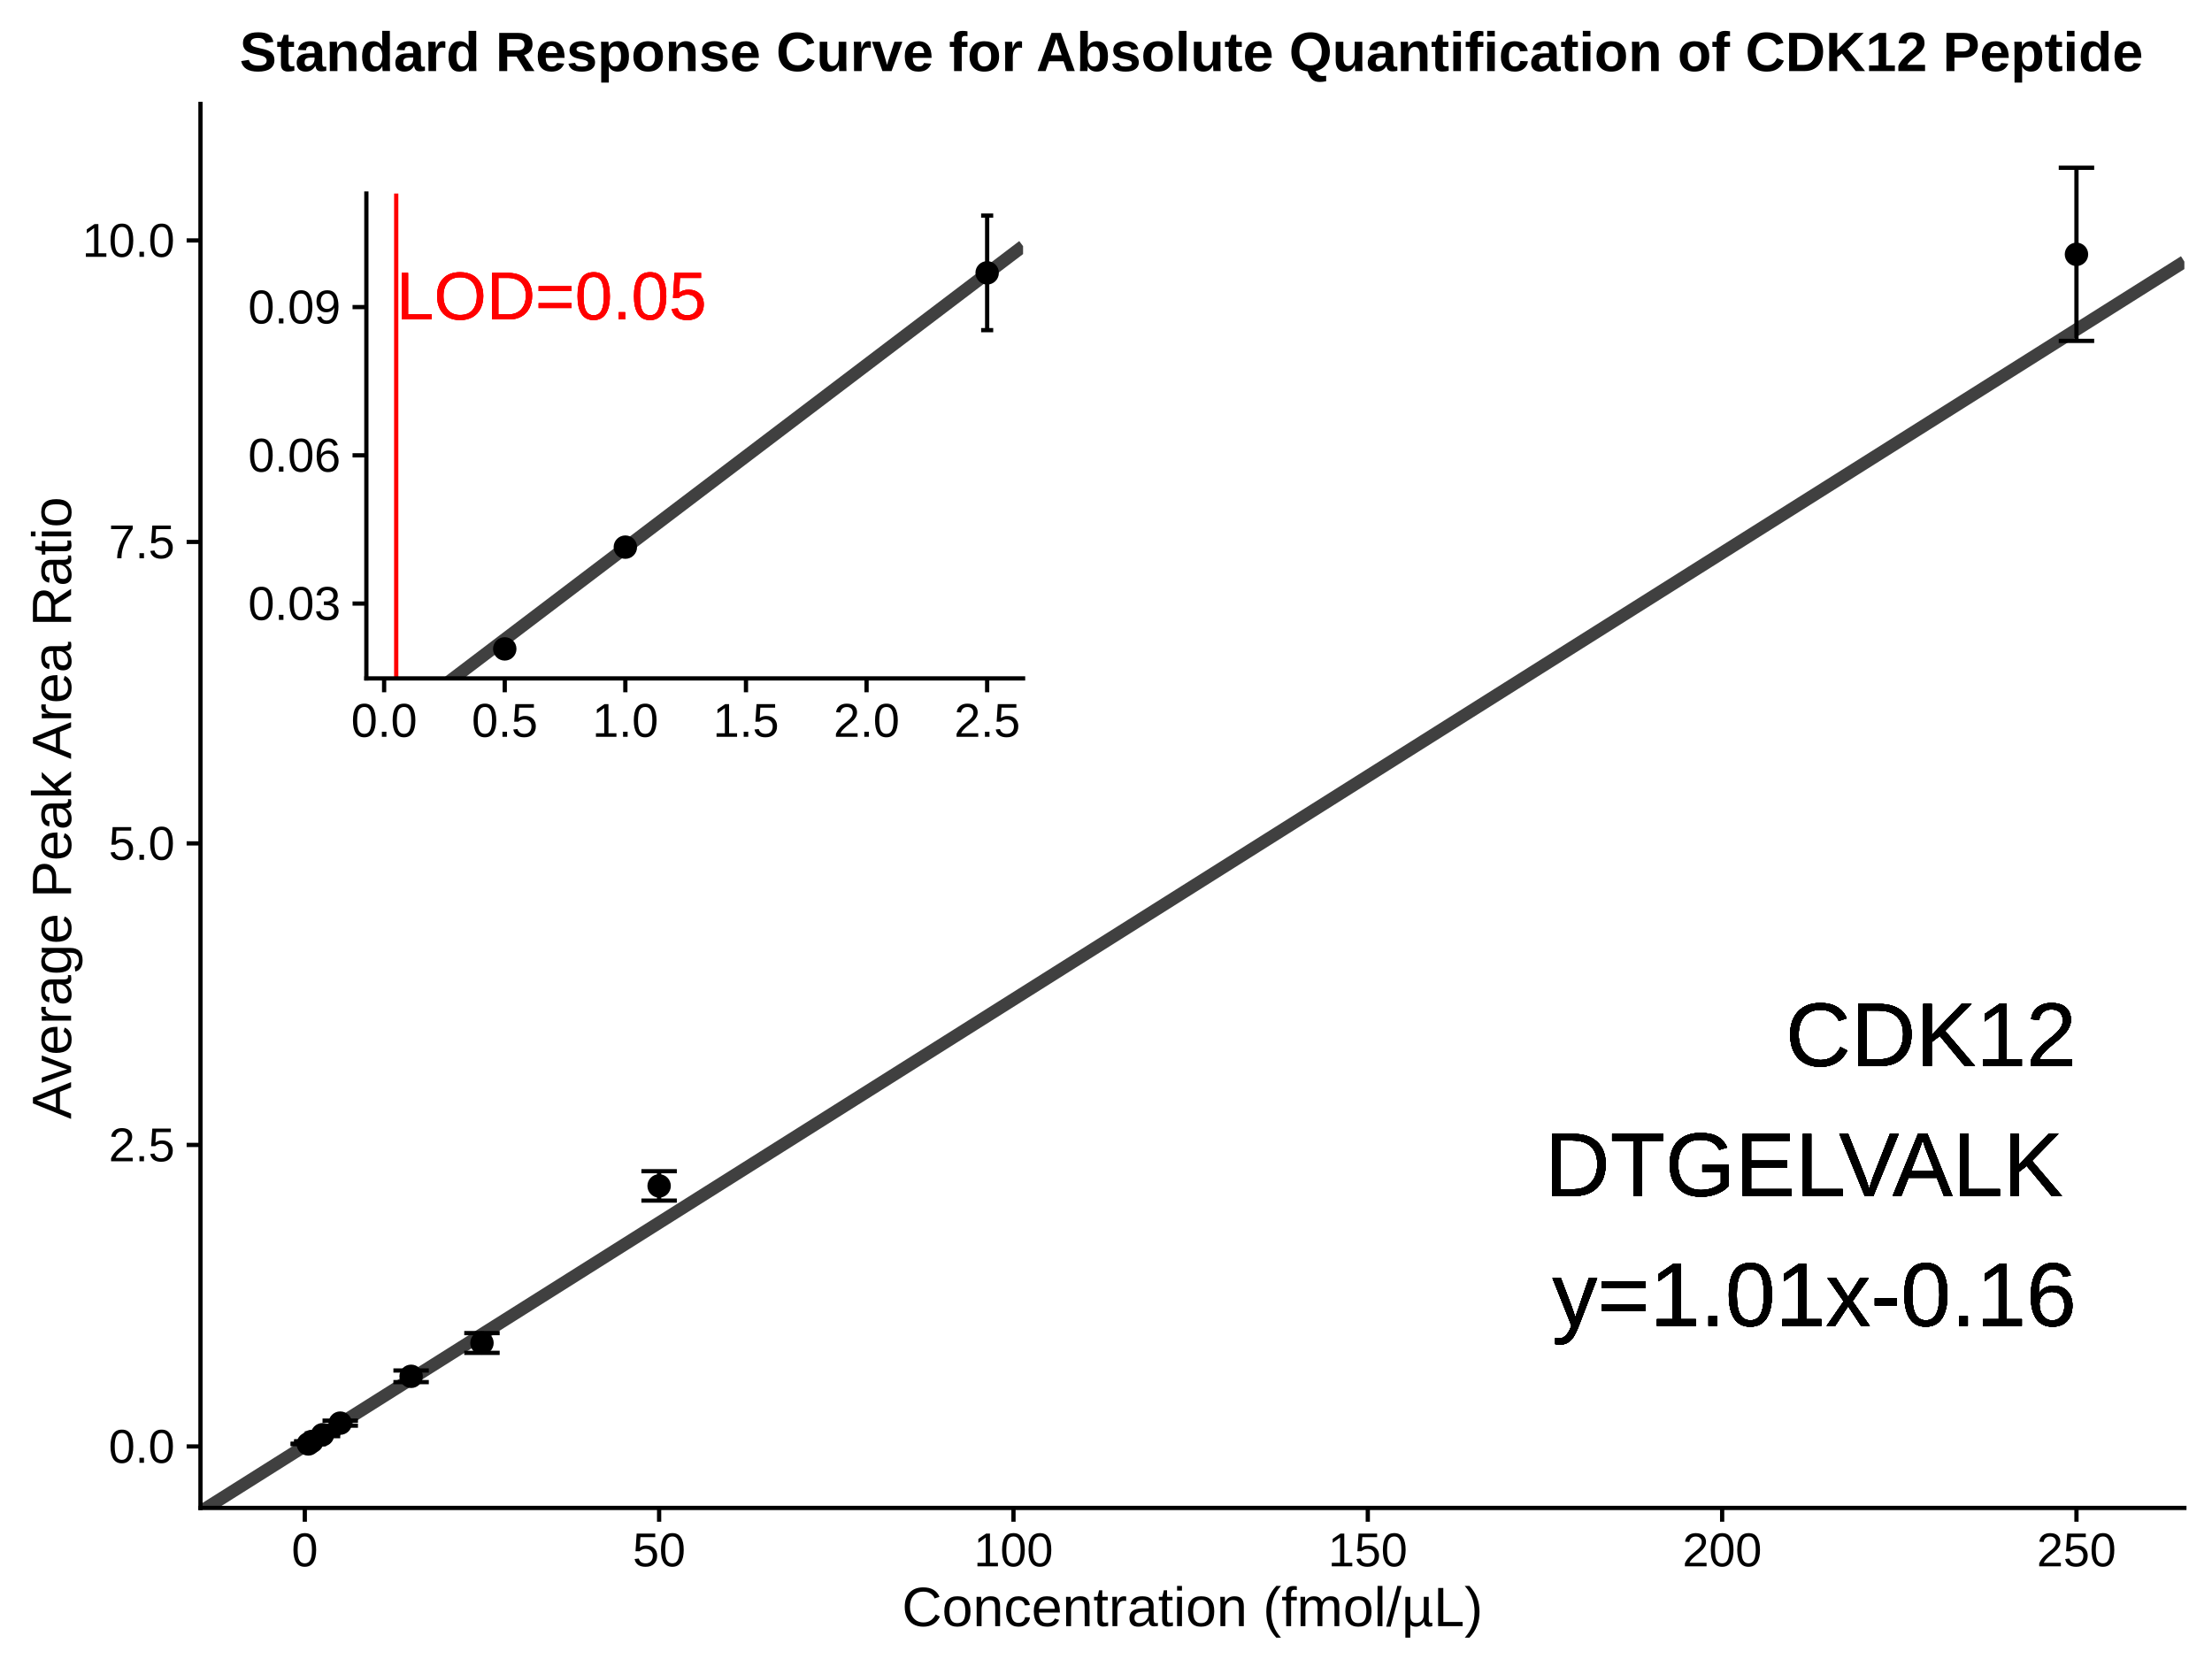
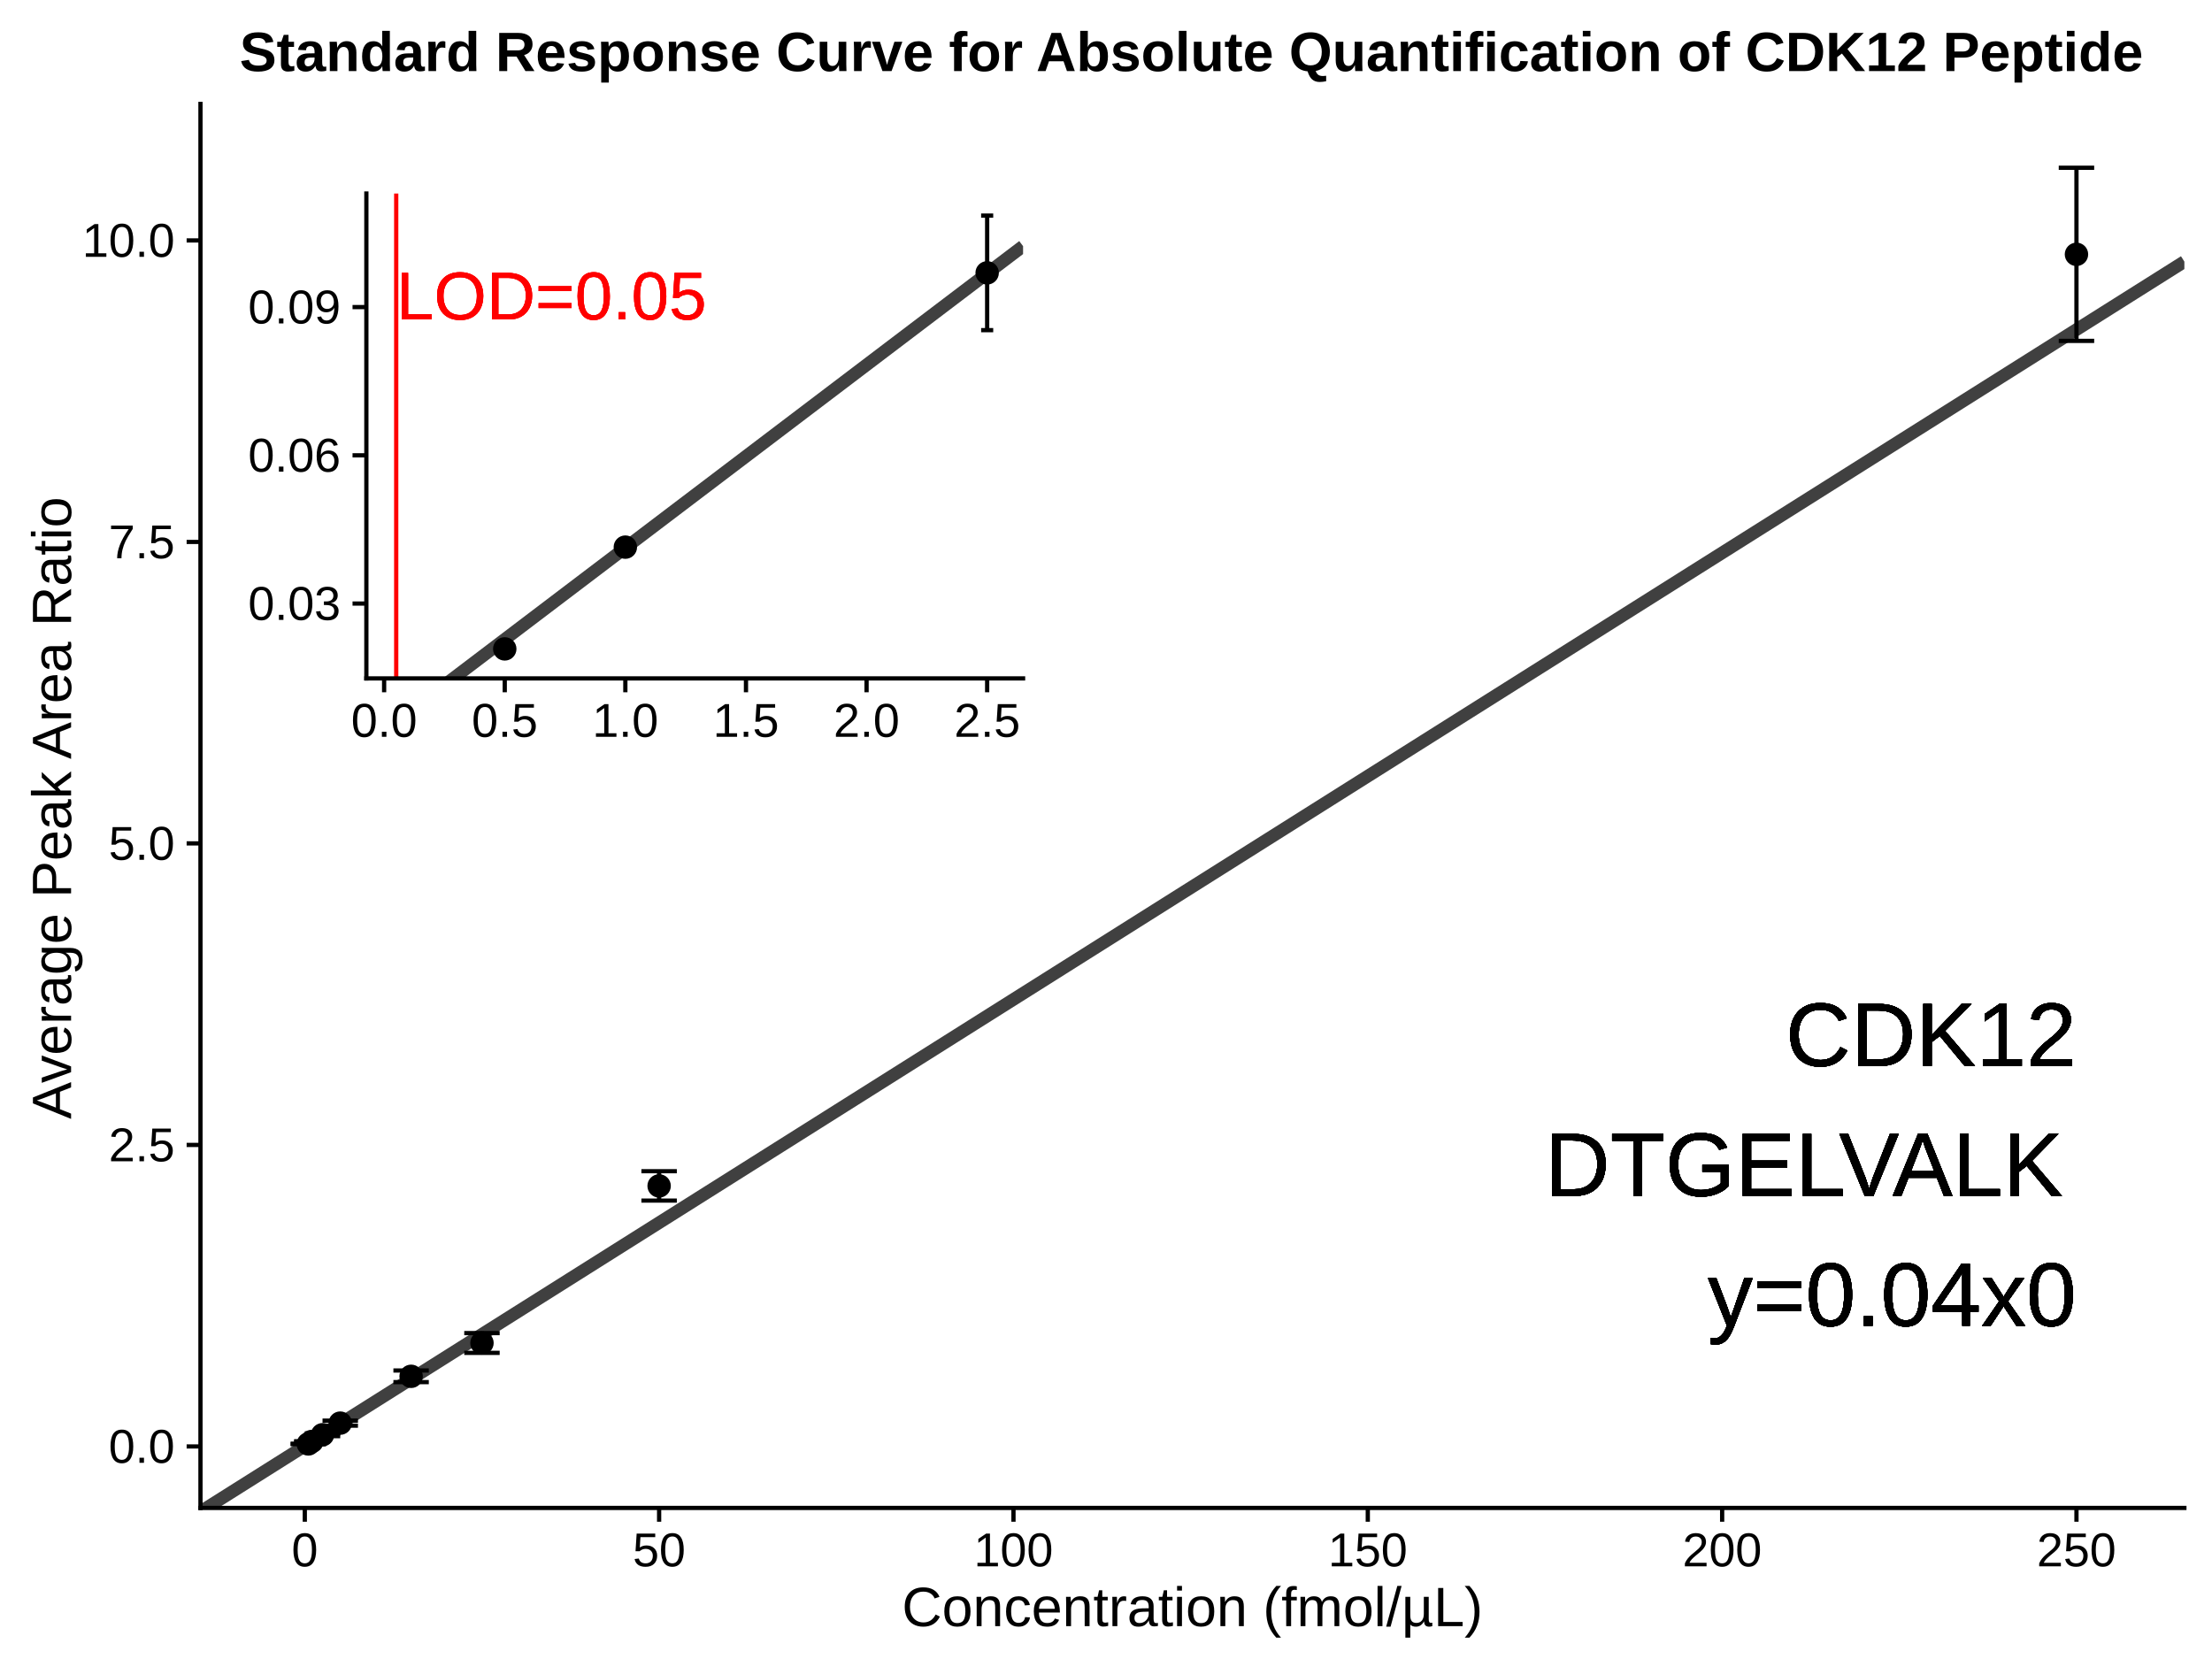
<svg xmlns="http://www.w3.org/2000/svg" viewBox="0 0 558.00 418.50">
  <defs>
    <style type="text/css">
    line, polyline, path, rect, circle {
      fill: none;
      stroke: #000000;
      stroke-linecap: round;
      stroke-linejoin: round;
      stroke-miterlimit: 10.00;
    }
  </style>
  </defs>
  <rect width="100%" height="100%" style="stroke: none; fill: #FFFFFF;" />
  <defs>
    <clipPath id="cpNTAuNTY2OXw1NTEuMDI2fDM4MC4zOXwyNi4yMTk1">
      <rect x="50.57" y="26.22" width="500.46" height="354.17" />
    </clipPath>
  </defs>
  <circle cx="77.78" cy="364.25" r="1.95pt" style="stroke-width: 0.71; fill: #000000;" clip-path="url(#cpNTAuNTY2OXw1NTEuMDI2fDM4MC4zOXwyNi4yMTk1)" />
  <circle cx="78.68" cy="363.62" r="1.95pt" style="stroke-width: 0.71; fill: #000000;" clip-path="url(#cpNTAuNTY2OXw1NTEuMDI2fDM4MC4zOXwyNi4yMTk1)" />
  <circle cx="81.36" cy="361.93" r="1.95pt" style="stroke-width: 0.71; fill: #000000;" clip-path="url(#cpNTAuNTY2OXw1NTEuMDI2fDM4MC4zOXwyNi4yMTk1)" />
  <circle cx="85.83" cy="359.00" r="1.95pt" style="stroke-width: 0.71; fill: #000000;" clip-path="url(#cpNTAuNTY2OXw1NTEuMDI2fDM4MC4zOXwyNi4yMTk1)" />
  <circle cx="103.71" cy="347.19" r="1.95pt" style="stroke-width: 0.71; fill: #000000;" clip-path="url(#cpNTAuNTY2OXw1NTEuMDI2fDM4MC4zOXwyNi4yMTk1)" />
  <circle cx="121.58" cy="338.78" r="1.95pt" style="stroke-width: 0.71; fill: #000000;" clip-path="url(#cpNTAuNTY2OXw1NTEuMDI2fDM4MC4zOXwyNi4yMTk1)" />
  <circle cx="166.27" cy="299.16" r="1.95pt" style="stroke-width: 0.71; fill: #000000;" clip-path="url(#cpNTAuNTY2OXw1NTEuMDI2fDM4MC4zOXwyNi4yMTk1)" />
  <circle cx="523.81" cy="64.16" r="1.95pt" style="stroke-width: 0.71; fill: #000000;" clip-path="url(#cpNTAuNTY2OXw1NTEuMDI2fDM4MC4zOXwyNi4yMTk1)" />
  <polyline points="73.32,364.20 82.25,364.20 " style="stroke-width: 1.07; stroke-linecap: butt;" clip-path="url(#cpNTAuNTY2OXw1NTEuMDI2fDM4MC4zOXwyNi4yMTk1)" />
  <polyline points="77.78,364.20 77.78,364.29 " style="stroke-width: 1.07; stroke-linecap: butt;" clip-path="url(#cpNTAuNTY2OXw1NTEuMDI2fDM4MC4zOXwyNi4yMTk1)" />
  <polyline points="73.32,364.29 82.25,364.29 " style="stroke-width: 1.07; stroke-linecap: butt;" clip-path="url(#cpNTAuNTY2OXw1NTEuMDI2fDM4MC4zOXwyNi4yMTk1)" />
  <polyline points="74.21,363.57 83.15,363.57 " style="stroke-width: 1.07; stroke-linecap: butt;" clip-path="url(#cpNTAuNTY2OXw1NTEuMDI2fDM4MC4zOXwyNi4yMTk1)" />
  <polyline points="78.68,363.57 78.68,363.66 " style="stroke-width: 1.07; stroke-linecap: butt;" clip-path="url(#cpNTAuNTY2OXw1NTEuMDI2fDM4MC4zOXwyNi4yMTk1)" />
  <polyline points="74.21,363.66 83.15,363.66 " style="stroke-width: 1.07; stroke-linecap: butt;" clip-path="url(#cpNTAuNTY2OXw1NTEuMDI2fDM4MC4zOXwyNi4yMTk1)" />
  <polyline points="76.89,361.58 85.83,361.58 " style="stroke-width: 1.07; stroke-linecap: butt;" clip-path="url(#cpNTAuNTY2OXw1NTEuMDI2fDM4MC4zOXwyNi4yMTk1)" />
  <polyline points="81.36,361.58 81.36,362.28 " style="stroke-width: 1.07; stroke-linecap: butt;" clip-path="url(#cpNTAuNTY2OXw1NTEuMDI2fDM4MC4zOXwyNi4yMTk1)" />
  <polyline points="76.89,362.28 85.83,362.28 " style="stroke-width: 1.07; stroke-linecap: butt;" clip-path="url(#cpNTAuNTY2OXw1NTEuMDI2fDM4MC4zOXwyNi4yMTk1)" />
  <polyline points="81.36,358.37 90.30,358.37 " style="stroke-width: 1.07; stroke-linecap: butt;" clip-path="url(#cpNTAuNTY2OXw1NTEuMDI2fDM4MC4zOXwyNi4yMTk1)" />
  <polyline points="85.83,358.37 85.83,359.63 " style="stroke-width: 1.07; stroke-linecap: butt;" clip-path="url(#cpNTAuNTY2OXw1NTEuMDI2fDM4MC4zOXwyNi4yMTk1)" />
  <polyline points="81.36,359.63 90.30,359.63 " style="stroke-width: 1.07; stroke-linecap: butt;" clip-path="url(#cpNTAuNTY2OXw1NTEuMDI2fDM4MC4zOXwyNi4yMTk1)" />
  <polyline points="99.24,345.72 108.17,345.72 " style="stroke-width: 1.07; stroke-linecap: butt;" clip-path="url(#cpNTAuNTY2OXw1NTEuMDI2fDM4MC4zOXwyNi4yMTk1)" />
  <polyline points="103.71,345.72 103.71,348.66 " style="stroke-width: 1.07; stroke-linecap: butt;" clip-path="url(#cpNTAuNTY2OXw1NTEuMDI2fDM4MC4zOXwyNi4yMTk1)" />
  <polyline points="99.24,348.66 108.17,348.66 " style="stroke-width: 1.07; stroke-linecap: butt;" clip-path="url(#cpNTAuNTY2OXw1NTEuMDI2fDM4MC4zOXwyNi4yMTk1)" />
  <polyline points="117.11,336.29 126.05,336.29 " style="stroke-width: 1.07; stroke-linecap: butt;" clip-path="url(#cpNTAuNTY2OXw1NTEuMDI2fDM4MC4zOXwyNi4yMTk1)" />
  <polyline points="121.58,336.29 121.58,341.28 " style="stroke-width: 1.07; stroke-linecap: butt;" clip-path="url(#cpNTAuNTY2OXw1NTEuMDI2fDM4MC4zOXwyNi4yMTk1)" />
  <polyline points="117.11,341.28 126.05,341.28 " style="stroke-width: 1.07; stroke-linecap: butt;" clip-path="url(#cpNTAuNTY2OXw1NTEuMDI2fDM4MC4zOXwyNi4yMTk1)" />
  <polyline points="161.80,295.45 170.74,295.45 " style="stroke-width: 1.07; stroke-linecap: butt;" clip-path="url(#cpNTAuNTY2OXw1NTEuMDI2fDM4MC4zOXwyNi4yMTk1)" />
  <polyline points="166.27,295.45 166.27,302.86 " style="stroke-width: 1.07; stroke-linecap: butt;" clip-path="url(#cpNTAuNTY2OXw1NTEuMDI2fDM4MC4zOXwyNi4yMTk1)" />
  <polyline points="161.80,302.86 170.74,302.86 " style="stroke-width: 1.07; stroke-linecap: butt;" clip-path="url(#cpNTAuNTY2OXw1NTEuMDI2fDM4MC4zOXwyNi4yMTk1)" />
  <polyline points="519.34,42.32 528.28,42.32 " style="stroke-width: 1.07; stroke-linecap: butt;" clip-path="url(#cpNTAuNTY2OXw1NTEuMDI2fDM4MC4zOXwyNi4yMTk1)" />
  <polyline points="523.81,42.32 523.81,85.99 " style="stroke-width: 1.07; stroke-linecap: butt;" clip-path="url(#cpNTAuNTY2OXw1NTEuMDI2fDM4MC4zOXwyNi4yMTk1)" />
  <polyline points="519.34,85.99 528.28,85.99 " style="stroke-width: 1.07; stroke-linecap: butt;" clip-path="url(#cpNTAuNTY2OXw1NTEuMDI2fDM4MC4zOXwyNi4yMTk1)" />
  <line x1="50.57" y1="381.34" x2="551.03" y2="65.99" style="stroke-width: 3.20; stroke: #000000; stroke-opacity: 0.75; stroke-linecap: butt;" clip-path="url(#cpNTAuNTY2OXw1NTEuMDI2fDM4MC4zOXwyNi4yMTk1)" />
  <g clip-path="url(#cpNTAuNTY2OXw1NTEuMDI2fDM4MC4zOXwyNi4yMTk1)">
    <text x="450.43" y="268.90" style="font-size: 22.76px; font-family: Liberation Sans;" textLength="73.38px" lengthAdjust="spacingAndGlyphs">CDK12</text>
  </g>
  <g clip-path="url(#cpNTAuNTY2OXw1NTEuMDI2fDM4MC4zOXwyNi4yMTk1)">
    <text x="389.71" y="301.68" style="font-size: 22.76px; font-family: Liberation Sans;" textLength="134.09px" lengthAdjust="spacingAndGlyphs">DTGELVALK</text>
  </g>
  <g clip-path="url(#cpNTAuNTY2OXw1NTEuMDI2fDM4MC4zOXwyNi4yMTk1)">
-     <text x="391.57" y="334.46" style="font-size: 22.76px; font-family: Liberation Sans;" textLength="132.24px" lengthAdjust="spacingAndGlyphs">y=1.01x-0.16</text>
-   </g>
-   <g clip-path="url(#cpNTAuNTY2OXw1NTEuMDI2fDM4MC4zOXwyNi4yMTk1)">
-     <text x="450.43" y="268.90" style="font-size: 22.76px; font-family: Liberation Sans;" textLength="73.38px" lengthAdjust="spacingAndGlyphs">CDK12</text>
-   </g>
-   <g clip-path="url(#cpNTAuNTY2OXw1NTEuMDI2fDM4MC4zOXwyNi4yMTk1)">
-     <text x="389.71" y="301.68" style="font-size: 22.76px; font-family: Liberation Sans;" textLength="134.09px" lengthAdjust="spacingAndGlyphs">DTGELVALK</text>
-   </g>
-   <g clip-path="url(#cpNTAuNTY2OXw1NTEuMDI2fDM4MC4zOXwyNi4yMTk1)">
-     <text x="391.57" y="334.46" style="font-size: 22.76px; font-family: Liberation Sans;" textLength="132.24px" lengthAdjust="spacingAndGlyphs">y=1.01x-0.16</text>
-   </g>
-   <g clip-path="url(#cpNTAuNTY2OXw1NTEuMDI2fDM4MC4zOXwyNi4yMTk1)">
-     <text x="450.43" y="268.90" style="font-size: 22.76px; font-family: Liberation Sans;" textLength="73.38px" lengthAdjust="spacingAndGlyphs">CDK12</text>
-   </g>
-   <g clip-path="url(#cpNTAuNTY2OXw1NTEuMDI2fDM4MC4zOXwyNi4yMTk1)">
-     <text x="389.71" y="301.68" style="font-size: 22.76px; font-family: Liberation Sans;" textLength="134.09px" lengthAdjust="spacingAndGlyphs">DTGELVALK</text>
-   </g>
-   <g clip-path="url(#cpNTAuNTY2OXw1NTEuMDI2fDM4MC4zOXwyNi4yMTk1)">
-     <text x="391.57" y="334.46" style="font-size: 22.76px; font-family: Liberation Sans;" textLength="132.24px" lengthAdjust="spacingAndGlyphs">y=1.01x-0.16</text>
-   </g>
-   <g clip-path="url(#cpNTAuNTY2OXw1NTEuMDI2fDM4MC4zOXwyNi4yMTk1)">
-     <text x="450.43" y="268.90" style="font-size: 22.76px; font-family: Liberation Sans;" textLength="73.38px" lengthAdjust="spacingAndGlyphs">CDK12</text>
-   </g>
-   <g clip-path="url(#cpNTAuNTY2OXw1NTEuMDI2fDM4MC4zOXwyNi4yMTk1)">
-     <text x="389.71" y="301.68" style="font-size: 22.76px; font-family: Liberation Sans;" textLength="134.09px" lengthAdjust="spacingAndGlyphs">DTGELVALK</text>
-   </g>
-   <g clip-path="url(#cpNTAuNTY2OXw1NTEuMDI2fDM4MC4zOXwyNi4yMTk1)">
-     <text x="391.57" y="334.46" style="font-size: 22.76px; font-family: Liberation Sans;" textLength="132.24px" lengthAdjust="spacingAndGlyphs">y=1.01x-0.16</text>
-   </g>
-   <g clip-path="url(#cpNTAuNTY2OXw1NTEuMDI2fDM4MC4zOXwyNi4yMTk1)">
-     <text x="450.43" y="268.90" style="font-size: 22.76px; font-family: Liberation Sans;" textLength="73.38px" lengthAdjust="spacingAndGlyphs">CDK12</text>
-   </g>
-   <g clip-path="url(#cpNTAuNTY2OXw1NTEuMDI2fDM4MC4zOXwyNi4yMTk1)">
-     <text x="389.71" y="301.68" style="font-size: 22.76px; font-family: Liberation Sans;" textLength="134.09px" lengthAdjust="spacingAndGlyphs">DTGELVALK</text>
-   </g>
-   <g clip-path="url(#cpNTAuNTY2OXw1NTEuMDI2fDM4MC4zOXwyNi4yMTk1)">
-     <text x="391.57" y="334.46" style="font-size: 22.76px; font-family: Liberation Sans;" textLength="132.24px" lengthAdjust="spacingAndGlyphs">y=1.01x-0.16</text>
-   </g>
-   <g clip-path="url(#cpNTAuNTY2OXw1NTEuMDI2fDM4MC4zOXwyNi4yMTk1)">
-     <text x="450.43" y="268.90" style="font-size: 22.76px; font-family: Liberation Sans;" textLength="73.38px" lengthAdjust="spacingAndGlyphs">CDK12</text>
-   </g>
-   <g clip-path="url(#cpNTAuNTY2OXw1NTEuMDI2fDM4MC4zOXwyNi4yMTk1)">
-     <text x="389.71" y="301.68" style="font-size: 22.76px; font-family: Liberation Sans;" textLength="134.09px" lengthAdjust="spacingAndGlyphs">DTGELVALK</text>
-   </g>
-   <g clip-path="url(#cpNTAuNTY2OXw1NTEuMDI2fDM4MC4zOXwyNi4yMTk1)">
-     <text x="391.57" y="334.46" style="font-size: 22.76px; font-family: Liberation Sans;" textLength="132.24px" lengthAdjust="spacingAndGlyphs">y=1.01x-0.16</text>
-   </g>
-   <g clip-path="url(#cpNTAuNTY2OXw1NTEuMDI2fDM4MC4zOXwyNi4yMTk1)">
-     <text x="450.43" y="268.90" style="font-size: 22.76px; font-family: Liberation Sans;" textLength="73.38px" lengthAdjust="spacingAndGlyphs">CDK12</text>
-   </g>
-   <g clip-path="url(#cpNTAuNTY2OXw1NTEuMDI2fDM4MC4zOXwyNi4yMTk1)">
-     <text x="389.71" y="301.68" style="font-size: 22.76px; font-family: Liberation Sans;" textLength="134.09px" lengthAdjust="spacingAndGlyphs">DTGELVALK</text>
-   </g>
-   <g clip-path="url(#cpNTAuNTY2OXw1NTEuMDI2fDM4MC4zOXwyNi4yMTk1)">
-     <text x="391.57" y="334.46" style="font-size: 22.76px; font-family: Liberation Sans;" textLength="132.24px" lengthAdjust="spacingAndGlyphs">y=1.01x-0.16</text>
-   </g>
-   <g clip-path="url(#cpNTAuNTY2OXw1NTEuMDI2fDM4MC4zOXwyNi4yMTk1)">
-     <text x="450.43" y="268.90" style="font-size: 22.76px; font-family: Liberation Sans;" textLength="73.38px" lengthAdjust="spacingAndGlyphs">CDK12</text>
-   </g>
-   <g clip-path="url(#cpNTAuNTY2OXw1NTEuMDI2fDM4MC4zOXwyNi4yMTk1)">
-     <text x="389.71" y="301.68" style="font-size: 22.76px; font-family: Liberation Sans;" textLength="134.09px" lengthAdjust="spacingAndGlyphs">DTGELVALK</text>
-   </g>
-   <g clip-path="url(#cpNTAuNTY2OXw1NTEuMDI2fDM4MC4zOXwyNi4yMTk1)">
-     <text x="391.57" y="334.46" style="font-size: 22.76px; font-family: Liberation Sans;" textLength="132.24px" lengthAdjust="spacingAndGlyphs">y=1.01x-0.16</text>
+     <text x="430.79" y="334.46" style="font-size: 22.76px; font-family: Liberation Sans;" textLength="93.02px" lengthAdjust="spacingAndGlyphs">y=0.04x0</text>
+   </g>
+   <g clip-path="url(#cpNTAuNTY2OXw1NTEuMDI2fDM4MC4zOXwyNi4yMTk1)">
+     <text x="450.43" y="268.90" style="font-size: 22.76px; font-family: Liberation Sans;" textLength="73.38px" lengthAdjust="spacingAndGlyphs">CDK12</text>
+   </g>
+   <g clip-path="url(#cpNTAuNTY2OXw1NTEuMDI2fDM4MC4zOXwyNi4yMTk1)">
+     <text x="389.71" y="301.68" style="font-size: 22.76px; font-family: Liberation Sans;" textLength="134.09px" lengthAdjust="spacingAndGlyphs">DTGELVALK</text>
+   </g>
+   <g clip-path="url(#cpNTAuNTY2OXw1NTEuMDI2fDM4MC4zOXwyNi4yMTk1)">
+     <text x="430.79" y="334.46" style="font-size: 22.76px; font-family: Liberation Sans;" textLength="93.02px" lengthAdjust="spacingAndGlyphs">y=0.04x0</text>
+   </g>
+   <g clip-path="url(#cpNTAuNTY2OXw1NTEuMDI2fDM4MC4zOXwyNi4yMTk1)">
+     <text x="450.43" y="268.90" style="font-size: 22.76px; font-family: Liberation Sans;" textLength="73.38px" lengthAdjust="spacingAndGlyphs">CDK12</text>
+   </g>
+   <g clip-path="url(#cpNTAuNTY2OXw1NTEuMDI2fDM4MC4zOXwyNi4yMTk1)">
+     <text x="389.71" y="301.68" style="font-size: 22.76px; font-family: Liberation Sans;" textLength="134.09px" lengthAdjust="spacingAndGlyphs">DTGELVALK</text>
+   </g>
+   <g clip-path="url(#cpNTAuNTY2OXw1NTEuMDI2fDM4MC4zOXwyNi4yMTk1)">
+     <text x="430.79" y="334.46" style="font-size: 22.76px; font-family: Liberation Sans;" textLength="93.02px" lengthAdjust="spacingAndGlyphs">y=0.04x0</text>
+   </g>
+   <g clip-path="url(#cpNTAuNTY2OXw1NTEuMDI2fDM4MC4zOXwyNi4yMTk1)">
+     <text x="450.43" y="268.90" style="font-size: 22.76px; font-family: Liberation Sans;" textLength="73.38px" lengthAdjust="spacingAndGlyphs">CDK12</text>
+   </g>
+   <g clip-path="url(#cpNTAuNTY2OXw1NTEuMDI2fDM4MC4zOXwyNi4yMTk1)">
+     <text x="389.71" y="301.68" style="font-size: 22.76px; font-family: Liberation Sans;" textLength="134.09px" lengthAdjust="spacingAndGlyphs">DTGELVALK</text>
+   </g>
+   <g clip-path="url(#cpNTAuNTY2OXw1NTEuMDI2fDM4MC4zOXwyNi4yMTk1)">
+     <text x="430.79" y="334.46" style="font-size: 22.76px; font-family: Liberation Sans;" textLength="93.02px" lengthAdjust="spacingAndGlyphs">y=0.04x0</text>
+   </g>
+   <g clip-path="url(#cpNTAuNTY2OXw1NTEuMDI2fDM4MC4zOXwyNi4yMTk1)">
+     <text x="450.43" y="268.90" style="font-size: 22.76px; font-family: Liberation Sans;" textLength="73.38px" lengthAdjust="spacingAndGlyphs">CDK12</text>
+   </g>
+   <g clip-path="url(#cpNTAuNTY2OXw1NTEuMDI2fDM4MC4zOXwyNi4yMTk1)">
+     <text x="389.71" y="301.68" style="font-size: 22.76px; font-family: Liberation Sans;" textLength="134.09px" lengthAdjust="spacingAndGlyphs">DTGELVALK</text>
+   </g>
+   <g clip-path="url(#cpNTAuNTY2OXw1NTEuMDI2fDM4MC4zOXwyNi4yMTk1)">
+     <text x="430.79" y="334.46" style="font-size: 22.76px; font-family: Liberation Sans;" textLength="93.02px" lengthAdjust="spacingAndGlyphs">y=0.04x0</text>
+   </g>
+   <g clip-path="url(#cpNTAuNTY2OXw1NTEuMDI2fDM4MC4zOXwyNi4yMTk1)">
+     <text x="450.43" y="268.90" style="font-size: 22.76px; font-family: Liberation Sans;" textLength="73.38px" lengthAdjust="spacingAndGlyphs">CDK12</text>
+   </g>
+   <g clip-path="url(#cpNTAuNTY2OXw1NTEuMDI2fDM4MC4zOXwyNi4yMTk1)">
+     <text x="389.71" y="301.68" style="font-size: 22.76px; font-family: Liberation Sans;" textLength="134.09px" lengthAdjust="spacingAndGlyphs">DTGELVALK</text>
+   </g>
+   <g clip-path="url(#cpNTAuNTY2OXw1NTEuMDI2fDM4MC4zOXwyNi4yMTk1)">
+     <text x="430.79" y="334.46" style="font-size: 22.76px; font-family: Liberation Sans;" textLength="93.02px" lengthAdjust="spacingAndGlyphs">y=0.04x0</text>
+   </g>
+   <g clip-path="url(#cpNTAuNTY2OXw1NTEuMDI2fDM4MC4zOXwyNi4yMTk1)">
+     <text x="450.43" y="268.90" style="font-size: 22.76px; font-family: Liberation Sans;" textLength="73.38px" lengthAdjust="spacingAndGlyphs">CDK12</text>
+   </g>
+   <g clip-path="url(#cpNTAuNTY2OXw1NTEuMDI2fDM4MC4zOXwyNi4yMTk1)">
+     <text x="389.71" y="301.68" style="font-size: 22.76px; font-family: Liberation Sans;" textLength="134.09px" lengthAdjust="spacingAndGlyphs">DTGELVALK</text>
+   </g>
+   <g clip-path="url(#cpNTAuNTY2OXw1NTEuMDI2fDM4MC4zOXwyNi4yMTk1)">
+     <text x="430.79" y="334.46" style="font-size: 22.76px; font-family: Liberation Sans;" textLength="93.02px" lengthAdjust="spacingAndGlyphs">y=0.04x0</text>
+   </g>
+   <g clip-path="url(#cpNTAuNTY2OXw1NTEuMDI2fDM4MC4zOXwyNi4yMTk1)">
+     <text x="450.43" y="268.90" style="font-size: 22.76px; font-family: Liberation Sans;" textLength="73.38px" lengthAdjust="spacingAndGlyphs">CDK12</text>
+   </g>
+   <g clip-path="url(#cpNTAuNTY2OXw1NTEuMDI2fDM4MC4zOXwyNi4yMTk1)">
+     <text x="389.71" y="301.68" style="font-size: 22.76px; font-family: Liberation Sans;" textLength="134.09px" lengthAdjust="spacingAndGlyphs">DTGELVALK</text>
+   </g>
+   <g clip-path="url(#cpNTAuNTY2OXw1NTEuMDI2fDM4MC4zOXwyNi4yMTk1)">
+     <text x="430.79" y="334.46" style="font-size: 22.76px; font-family: Liberation Sans;" textLength="93.02px" lengthAdjust="spacingAndGlyphs">y=0.04x0</text>
  </g>
  <defs>
    <clipPath id="cpMHw1NTh8NDE4LjV8MA==">
      <rect x="0.00" y="0.00" width="558.00" height="418.50" />
    </clipPath>
  </defs>
  <polyline points="50.57,380.39 50.57,26.22 " style="stroke-width: 1.07; stroke-linecap: square;" clip-path="url(#cpMHw1NTh8NDE4LjV8MA==)" />
  <g clip-path="url(#cpMHw1NTh8NDE4LjV8MA==)">
    <text x="27.41" y="369.01" style="font-size: 12.00px; font-family: Liberation Sans;" textLength="16.68px" lengthAdjust="spacingAndGlyphs">0.0</text>
  </g>
  <g clip-path="url(#cpMHw1NTh8NDE4LjV8MA==)">
    <text x="27.41" y="292.95" style="font-size: 12.00px; font-family: Liberation Sans;" textLength="16.68px" lengthAdjust="spacingAndGlyphs">2.5</text>
  </g>
  <g clip-path="url(#cpMHw1NTh8NDE4LjV8MA==)">
    <text x="27.41" y="216.89" style="font-size: 12.00px; font-family: Liberation Sans;" textLength="16.68px" lengthAdjust="spacingAndGlyphs">5.0</text>
  </g>
  <g clip-path="url(#cpMHw1NTh8NDE4LjV8MA==)">
    <text x="27.41" y="140.83" style="font-size: 12.00px; font-family: Liberation Sans;" textLength="16.68px" lengthAdjust="spacingAndGlyphs">7.5</text>
  </g>
  <g clip-path="url(#cpMHw1NTh8NDE4LjV8MA==)">
    <text x="20.74" y="64.78" style="font-size: 12.00px; font-family: Liberation Sans;" textLength="23.35px" lengthAdjust="spacingAndGlyphs">10.0</text>
  </g>
  <polyline points="47.08,364.88 50.57,364.88 " style="stroke-width: 1.07; stroke-linecap: butt;" clip-path="url(#cpMHw1NTh8NDE4LjV8MA==)" />
  <polyline points="47.08,288.82 50.57,288.82 " style="stroke-width: 1.07; stroke-linecap: butt;" clip-path="url(#cpMHw1NTh8NDE4LjV8MA==)" />
  <polyline points="47.08,212.76 50.57,212.76 " style="stroke-width: 1.07; stroke-linecap: butt;" clip-path="url(#cpMHw1NTh8NDE4LjV8MA==)" />
  <polyline points="47.08,136.71 50.57,136.71 " style="stroke-width: 1.07; stroke-linecap: butt;" clip-path="url(#cpMHw1NTh8NDE4LjV8MA==)" />
  <polyline points="47.08,60.65 50.57,60.65 " style="stroke-width: 1.07; stroke-linecap: butt;" clip-path="url(#cpMHw1NTh8NDE4LjV8MA==)" />
  <polyline points="50.57,380.39 551.03,380.39 " style="stroke-width: 1.07; stroke-linecap: square;" clip-path="url(#cpMHw1NTh8NDE4LjV8MA==)" />
  <polyline points="76.89,383.88 76.89,380.39 " style="stroke-width: 1.07; stroke-linecap: butt;" clip-path="url(#cpMHw1NTh8NDE4LjV8MA==)" />
  <polyline points="166.27,383.88 166.27,380.39 " style="stroke-width: 1.07; stroke-linecap: butt;" clip-path="url(#cpMHw1NTh8NDE4LjV8MA==)" />
  <polyline points="255.66,383.88 255.66,380.39 " style="stroke-width: 1.07; stroke-linecap: butt;" clip-path="url(#cpMHw1NTh8NDE4LjV8MA==)" />
  <polyline points="345.04,383.88 345.04,380.39 " style="stroke-width: 1.07; stroke-linecap: butt;" clip-path="url(#cpMHw1NTh8NDE4LjV8MA==)" />
  <polyline points="434.43,383.88 434.43,380.39 " style="stroke-width: 1.07; stroke-linecap: butt;" clip-path="url(#cpMHw1NTh8NDE4LjV8MA==)" />
  <polyline points="523.81,383.88 523.81,380.39 " style="stroke-width: 1.07; stroke-linecap: butt;" clip-path="url(#cpMHw1NTh8NDE4LjV8MA==)" />
  <g clip-path="url(#cpMHw1NTh8NDE4LjV8MA==)">
    <text x="73.55" y="395.12" style="font-size: 12.00px; font-family: Liberation Sans;" textLength="6.67px" lengthAdjust="spacingAndGlyphs">0</text>
  </g>
  <g clip-path="url(#cpMHw1NTh8NDE4LjV8MA==)">
    <text x="159.60" y="395.12" style="font-size: 12.00px; font-family: Liberation Sans;" textLength="13.35px" lengthAdjust="spacingAndGlyphs">50</text>
  </g>
  <g clip-path="url(#cpMHw1NTh8NDE4LjV8MA==)">
    <text x="245.65" y="395.12" style="font-size: 12.00px; font-family: Liberation Sans;" textLength="20.02px" lengthAdjust="spacingAndGlyphs">100</text>
  </g>
  <g clip-path="url(#cpMHw1NTh8NDE4LjV8MA==)">
    <text x="335.03" y="395.12" style="font-size: 12.00px; font-family: Liberation Sans;" textLength="20.02px" lengthAdjust="spacingAndGlyphs">150</text>
  </g>
  <g clip-path="url(#cpMHw1NTh8NDE4LjV8MA==)">
    <text x="424.42" y="395.12" style="font-size: 12.00px; font-family: Liberation Sans;" textLength="20.02px" lengthAdjust="spacingAndGlyphs">200</text>
  </g>
  <g clip-path="url(#cpMHw1NTh8NDE4LjV8MA==)">
    <text x="513.80" y="395.12" style="font-size: 12.00px; font-family: Liberation Sans;" textLength="20.02px" lengthAdjust="spacingAndGlyphs">250</text>
  </g>
  <g clip-path="url(#cpMHw1NTh8NDE4LjV8MA==)">
    <text x="227.51" y="410.21" style="font-size: 14.00px; font-family: Liberation Sans;" textLength="146.57px" lengthAdjust="spacingAndGlyphs">Concentration (fmol/µL)</text>
  </g>
  <g clip-path="url(#cpMHw1NTh8NDE4LjV8MA==)">
    <text transform="translate(17.93,282.29) rotate(-90)" style="font-size: 14.00px; font-family: Liberation Sans;" textLength="157.98px" lengthAdjust="spacingAndGlyphs">Average Peak Area Ratio</text>
  </g>
  <g clip-path="url(#cpMHw1NTh8NDE4LjV8MA==)">
    <text x="60.43" y="17.93" style="font-size: 14.00px; font-weight: bold; font-family: Liberation Sans;" textLength="480.73px" lengthAdjust="spacingAndGlyphs">Standard Response Curve for Absolute Quantification of CDK12 Peptide</text>
  </g>
  <defs>
    <clipPath id="cpNDEuODV8MjY1LjA1fDIwOS4yNXw0MS44NQ==">
      <rect x="41.85" y="41.85" width="223.20" height="167.40" />
    </clipPath>
  </defs>
  <defs>
    <clipPath id="cpMHw1NTh8NDE4LjV8MA==">
      <rect x="0.00" y="0.00" width="558.00" height="418.50" />
    </clipPath>
  </defs>
  <defs>
    <clipPath id="cpOTIuNDE2OXwyNTguMDc2fDE3MS4xNHw0OC44MjM4">
      <rect x="92.42" y="48.82" width="165.66" height="122.32" />
    </clipPath>
  </defs>
  <line x1="99.95" y1="171.14" x2="99.95" y2="48.82" style="stroke-width: 1.07; stroke: #FF0000; stroke-linecap: butt;" clip-path="url(#cpOTIuNDE2OXwyNTguMDc2fDE3MS4xNHw0OC44MjM4)" />
  <g clip-path="url(#cpOTIuNDE2OXwyNTguMDc2fDE3MS4xNHw0OC44MjM4)">
    <text x="99.95" y="80.58" style="font-size: 17.07px; fill: #FF0000; font-family: Liberation Sans;" textLength="78.30px" lengthAdjust="spacingAndGlyphs">LOD=0.05</text>
  </g>
  <g clip-path="url(#cpOTIuNDE2OXwyNTguMDc2fDE3MS4xNHw0OC44MjM4)">
    <text x="99.95" y="80.58" style="font-size: 17.07px; fill: #FF0000; font-family: Liberation Sans;" textLength="78.30px" lengthAdjust="spacingAndGlyphs">LOD=0.05</text>
  </g>
  <g clip-path="url(#cpOTIuNDE2OXwyNTguMDc2fDE3MS4xNHw0OC44MjM4)">
    <text x="99.95" y="80.58" style="font-size: 17.07px; fill: #FF0000; font-family: Liberation Sans;" textLength="78.30px" lengthAdjust="spacingAndGlyphs">LOD=0.05</text>
  </g>
  <circle cx="127.33" cy="163.69" r="1.95pt" style="stroke-width: 0.71; fill: #000000;" clip-path="url(#cpOTIuNDE2OXwyNTguMDc2fDE3MS4xNHw0OC44MjM4)" />
  <circle cx="157.75" cy="138.02" r="1.95pt" style="stroke-width: 0.71; fill: #000000;" clip-path="url(#cpOTIuNDE2OXwyNTguMDc2fDE3MS4xNHw0OC44MjM4)" />
  <circle cx="249.02" cy="68.83" r="1.95pt" style="stroke-width: 0.71; fill: #000000;" clip-path="url(#cpOTIuNDE2OXwyNTguMDc2fDE3MS4xNHw0OC44MjM4)" />
  <polyline points="125.81,161.79 128.85,161.79 " style="stroke-width: 1.07; stroke-linecap: butt;" clip-path="url(#cpOTIuNDE2OXwyNTguMDc2fDE3MS4xNHw0OC44MjM4)" />
  <polyline points="127.33,161.79 127.33,165.58 " style="stroke-width: 1.07; stroke-linecap: butt;" clip-path="url(#cpOTIuNDE2OXwyNTguMDc2fDE3MS4xNHw0OC44MjM4)" />
  <polyline points="125.81,165.58 128.85,165.58 " style="stroke-width: 1.07; stroke-linecap: butt;" clip-path="url(#cpOTIuNDE2OXwyNTguMDc2fDE3MS4xNHw0OC44MjM4)" />
  <polyline points="156.23,136.13 159.27,136.13 " style="stroke-width: 1.07; stroke-linecap: butt;" clip-path="url(#cpOTIuNDE2OXwyNTguMDc2fDE3MS4xNHw0OC44MjM4)" />
  <polyline points="157.75,136.13 157.75,139.91 " style="stroke-width: 1.07; stroke-linecap: butt;" clip-path="url(#cpOTIuNDE2OXwyNTguMDc2fDE3MS4xNHw0OC44MjM4)" />
  <polyline points="156.23,139.91 159.27,139.91 " style="stroke-width: 1.07; stroke-linecap: butt;" clip-path="url(#cpOTIuNDE2OXwyNTguMDc2fDE3MS4xNHw0OC44MjM4)" />
  <polyline points="247.50,54.38 250.55,54.38 " style="stroke-width: 1.07; stroke-linecap: butt;" clip-path="url(#cpOTIuNDE2OXwyNTguMDc2fDE3MS4xNHw0OC44MjM4)" />
  <polyline points="249.02,54.38 249.02,83.28 " style="stroke-width: 1.07; stroke-linecap: butt;" clip-path="url(#cpOTIuNDE2OXwyNTguMDc2fDE3MS4xNHw0OC44MjM4)" />
  <polyline points="247.50,83.28 250.55,83.28 " style="stroke-width: 1.07; stroke-linecap: butt;" clip-path="url(#cpOTIuNDE2OXwyNTguMDc2fDE3MS4xNHw0OC44MjM4)" />
  <line x1="92.42" y1="187.76" x2="258.08" y2="62.09" style="stroke-width: 3.20; stroke: #000000; stroke-opacity: 0.75; stroke-linecap: butt;" clip-path="url(#cpOTIuNDE2OXwyNTguMDc2fDE3MS4xNHw0OC44MjM4)" />
  <defs>
    <clipPath id="cpMHw1NTh8NDE4LjV8MA==">
      <rect x="0.00" y="0.00" width="558.00" height="418.50" />
    </clipPath>
  </defs>
  <polyline points="92.42,171.14 92.42,48.82 " style="stroke-width: 1.07; stroke-linecap: square;" clip-path="url(#cpMHw1NTh8NDE4LjV8MA==)" />
  <g clip-path="url(#cpMHw1NTh8NDE4LjV8MA==)">
    <text x="62.59" y="156.38" style="font-size: 12.00px; font-family: Liberation Sans;" textLength="23.35px" lengthAdjust="spacingAndGlyphs">0.03</text>
  </g>
  <g clip-path="url(#cpMHw1NTh8NDE4LjV8MA==)">
    <text x="62.59" y="118.98" style="font-size: 12.00px; font-family: Liberation Sans;" textLength="23.35px" lengthAdjust="spacingAndGlyphs">0.06</text>
  </g>
  <g clip-path="url(#cpMHw1NTh8NDE4LjV8MA==)">
    <text x="62.59" y="81.59" style="font-size: 12.00px; font-family: Liberation Sans;" textLength="23.35px" lengthAdjust="spacingAndGlyphs">0.09</text>
  </g>
  <polyline points="88.93,152.25 92.42,152.25 " style="stroke-width: 1.07; stroke-linecap: butt;" clip-path="url(#cpMHw1NTh8NDE4LjV8MA==)" />
  <polyline points="88.93,114.86 92.42,114.86 " style="stroke-width: 1.07; stroke-linecap: butt;" clip-path="url(#cpMHw1NTh8NDE4LjV8MA==)" />
  <polyline points="88.93,77.46 92.42,77.46 " style="stroke-width: 1.07; stroke-linecap: butt;" clip-path="url(#cpMHw1NTh8NDE4LjV8MA==)" />
  <polyline points="92.42,171.14 258.08,171.14 " style="stroke-width: 1.07; stroke-linecap: square;" clip-path="url(#cpMHw1NTh8NDE4LjV8MA==)" />
  <polyline points="96.90,174.63 96.90,171.14 " style="stroke-width: 1.07; stroke-linecap: butt;" clip-path="url(#cpMHw1NTh8NDE4LjV8MA==)" />
  <polyline points="127.33,174.63 127.33,171.14 " style="stroke-width: 1.07; stroke-linecap: butt;" clip-path="url(#cpMHw1NTh8NDE4LjV8MA==)" />
  <polyline points="157.75,174.63 157.75,171.14 " style="stroke-width: 1.07; stroke-linecap: butt;" clip-path="url(#cpMHw1NTh8NDE4LjV8MA==)" />
  <polyline points="188.18,174.63 188.18,171.14 " style="stroke-width: 1.07; stroke-linecap: butt;" clip-path="url(#cpMHw1NTh8NDE4LjV8MA==)" />
  <polyline points="218.60,174.63 218.60,171.14 " style="stroke-width: 1.07; stroke-linecap: butt;" clip-path="url(#cpMHw1NTh8NDE4LjV8MA==)" />
  <polyline points="249.02,174.63 249.02,171.14 " style="stroke-width: 1.07; stroke-linecap: butt;" clip-path="url(#cpMHw1NTh8NDE4LjV8MA==)" />
  <g clip-path="url(#cpMHw1NTh8NDE4LjV8MA==)">
    <text x="88.57" y="185.87" style="font-size: 12.00px; font-family: Liberation Sans;" textLength="16.68px" lengthAdjust="spacingAndGlyphs">0.0</text>
  </g>
  <g clip-path="url(#cpMHw1NTh8NDE4LjV8MA==)">
    <text x="118.99" y="185.87" style="font-size: 12.00px; font-family: Liberation Sans;" textLength="16.68px" lengthAdjust="spacingAndGlyphs">0.5</text>
  </g>
  <g clip-path="url(#cpMHw1NTh8NDE4LjV8MA==)">
    <text x="149.41" y="185.87" style="font-size: 12.00px; font-family: Liberation Sans;" textLength="16.68px" lengthAdjust="spacingAndGlyphs">1.0</text>
  </g>
  <g clip-path="url(#cpMHw1NTh8NDE4LjV8MA==)">
    <text x="179.84" y="185.87" style="font-size: 12.00px; font-family: Liberation Sans;" textLength="16.68px" lengthAdjust="spacingAndGlyphs">1.5</text>
  </g>
  <g clip-path="url(#cpMHw1NTh8NDE4LjV8MA==)">
    <text x="210.26" y="185.87" style="font-size: 12.00px; font-family: Liberation Sans;" textLength="16.68px" lengthAdjust="spacingAndGlyphs">2.0</text>
  </g>
  <g clip-path="url(#cpMHw1NTh8NDE4LjV8MA==)">
    <text x="240.69" y="185.87" style="font-size: 12.00px; font-family: Liberation Sans;" textLength="16.68px" lengthAdjust="spacingAndGlyphs">2.5</text>
  </g>
</svg>
